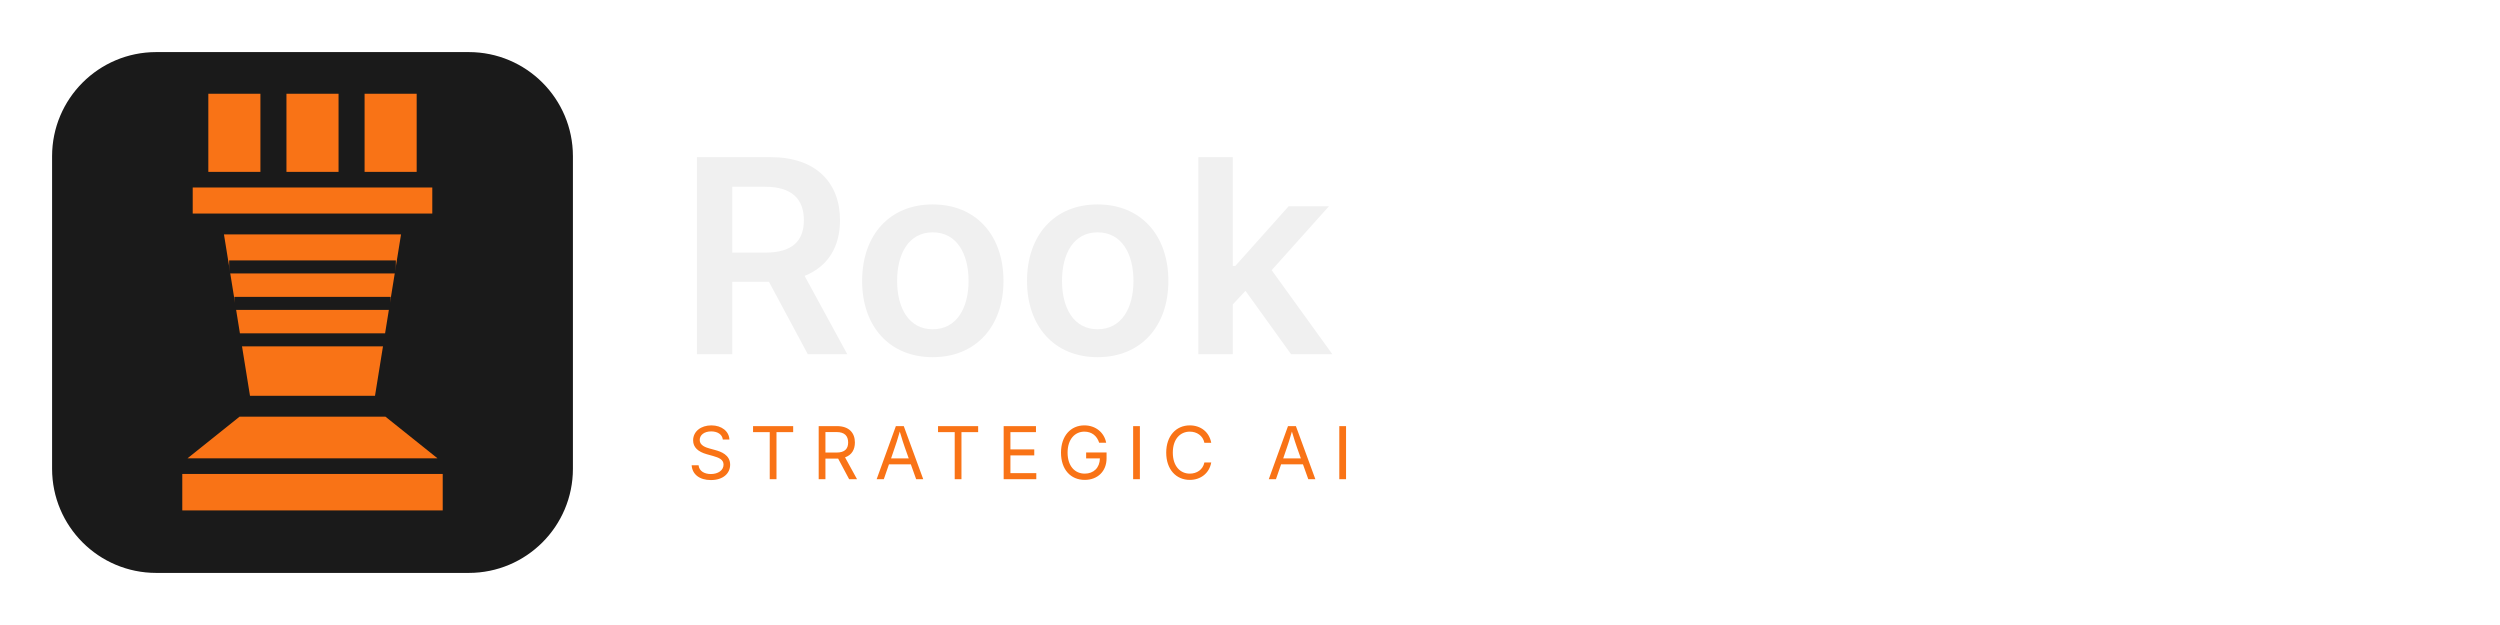
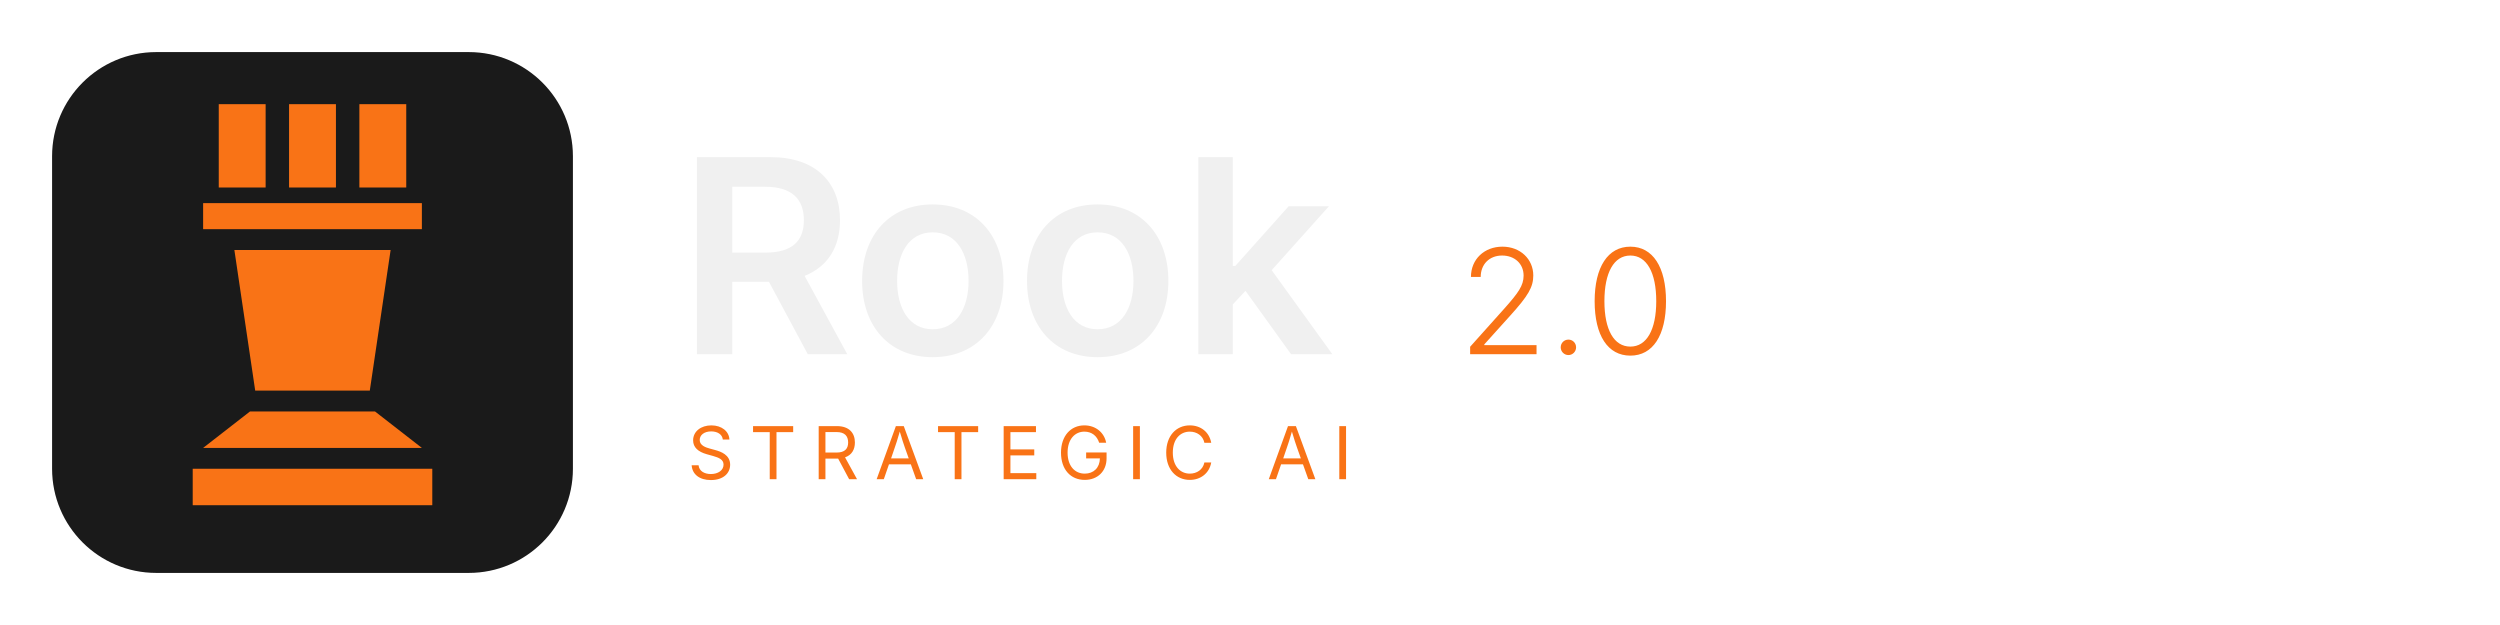
<svg xmlns="http://www.w3.org/2000/svg" viewBox="0 0 480 120" width="480" height="120">
  <rect x="10" y="10" width="100" height="100" rx="20" fill="#1a1a1a" />
-   <g transform="translate(60, 18)">
-     <rect x="-20" y="0" width="10" height="15" fill="#f97316" />
-     <rect x="-5" y="0" width="10" height="15" fill="#f97316" />
-     <rect x="10" y="0" width="10" height="15" fill="#f97316" />
-     <rect x="-23" y="18" width="46" height="5" fill="#f97316" />
-     <polygon points="-17,27 -12,58 12,58 17,27" fill="#f97316" />
-     <rect x="-16" y="32" width="32" height="2.5" fill="#1a1a1a" />
-     <rect x="-15" y="39" width="30" height="2.5" fill="#1a1a1a" />
-     <rect x="-14" y="46" width="28" height="2.5" fill="#1a1a1a" />
-     <polygon points="-14,62 -24,70 24,70 14,62" fill="#f97316" />
-     <rect x="-25" y="73" width="50" height="7" fill="#f97316" />
+   <g transform="translate(60, 20)">
+     <rect x="-18" y="0" width="9" height="16" fill="#f97316" />
+     <rect x="-4.5" y="0" width="9" height="16" fill="#f97316" />
+     <rect x="9" y="0" width="9" height="16" fill="#f97316" />
+     <rect x="-21" y="19" width="42" height="5" fill="#f97316" />
+     <polygon points="-15,28 -11,55 11,55 15,28" fill="#f97316" />
+     <polygon points="-12,59 -21,66 21,66 12,59" fill="#f97316" />
+     <rect x="-23" y="70" width="46" height="7" fill="#f97316" />
  </g>
  <text x="130" y="68" font-family="system-ui, -apple-system, 'Segoe UI', sans-serif" font-size="52" font-weight="600" fill="#f0f0f0">Rook</text>
+   <text x="280" y="68" font-family="system-ui, -apple-system, 'Segoe UI', sans-serif" font-size="28" font-weight="300" fill="#f97316">2.0</text>
  <text x="132" y="92" font-family="system-ui, -apple-system, 'Segoe UI', sans-serif" font-size="14" font-weight="400" fill="#f97316" letter-spacing="3">STRATEGIC AI</text>
</svg>
